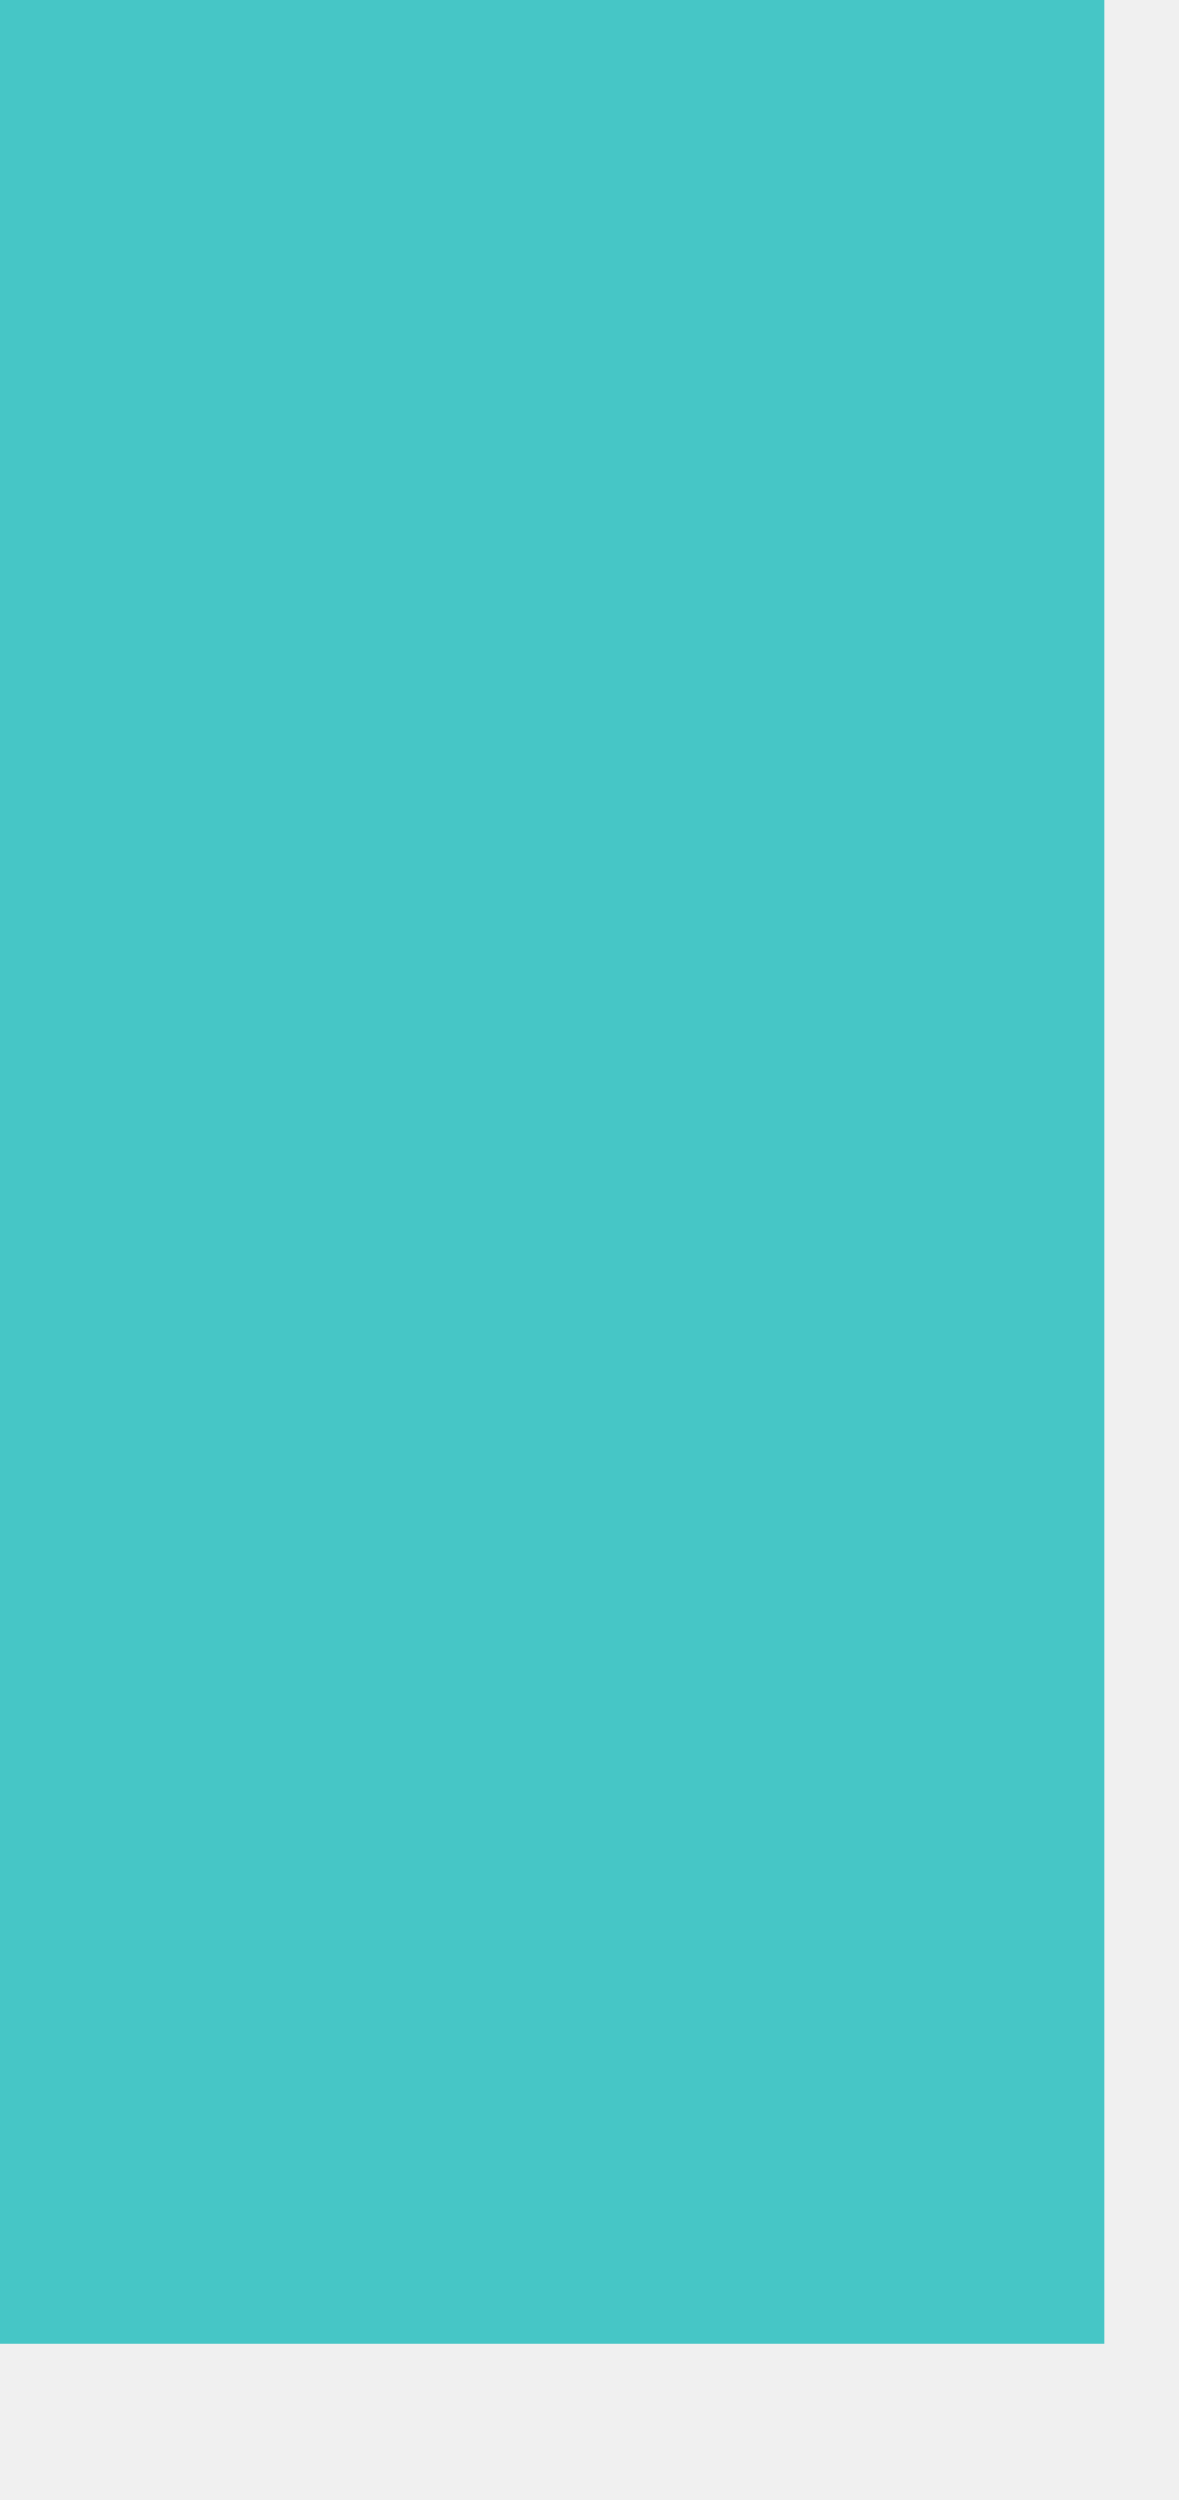
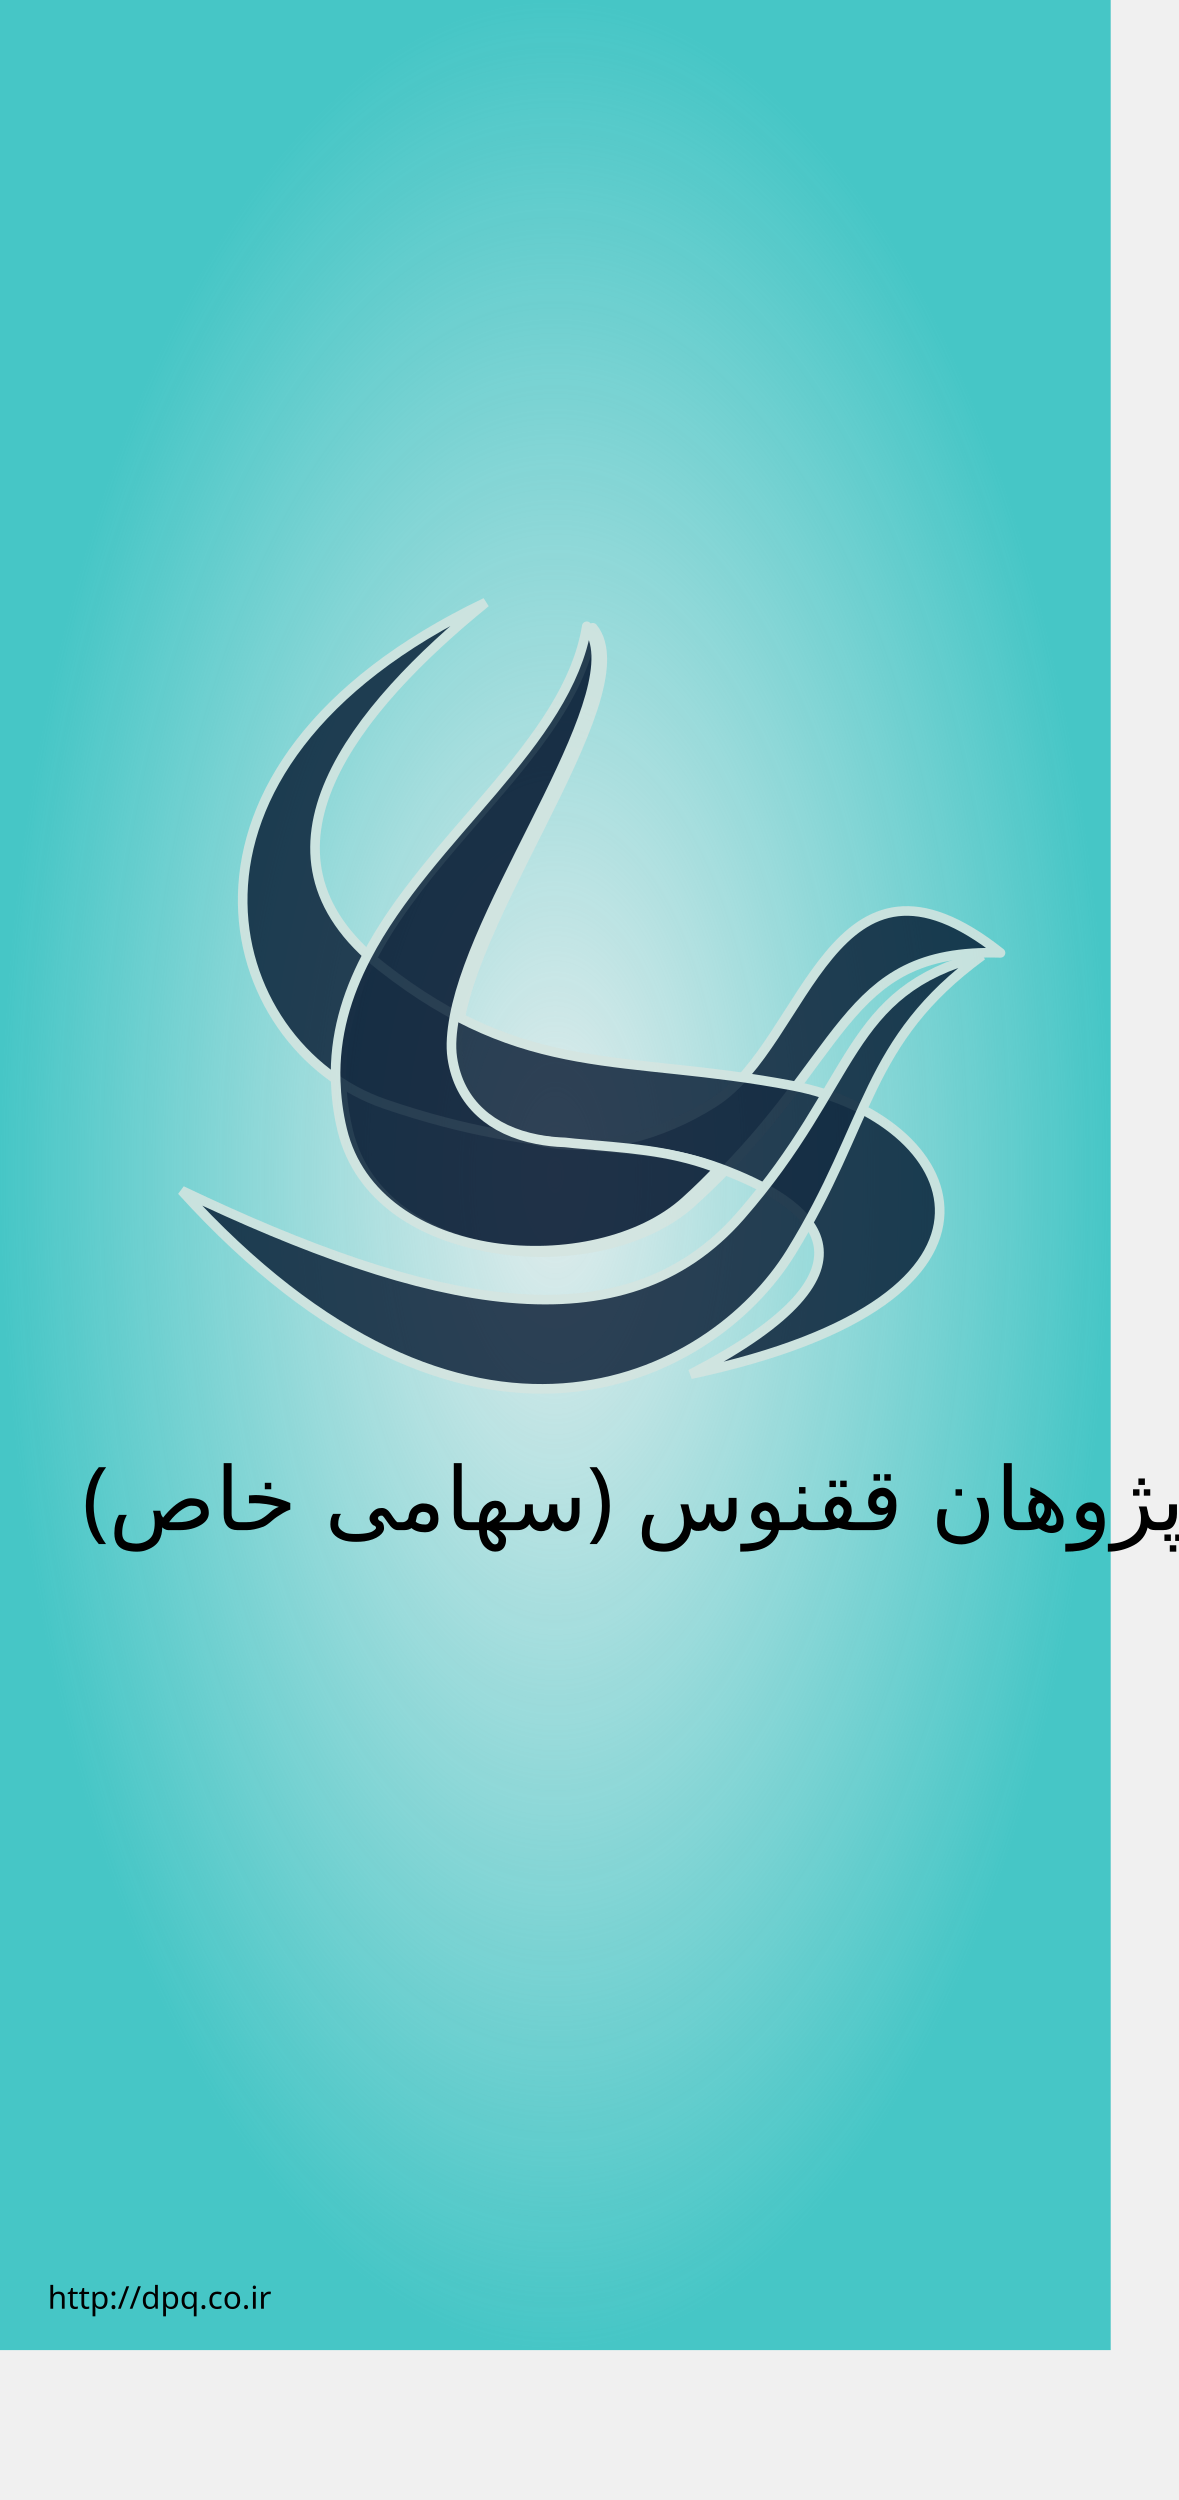
- <svg xmlns="http://www.w3.org/2000/svg" width="3.897in" height="8.27in" id="svg2" version="1.1">
-   <defs id="defs4" />
+ <svg xmlns="http://www.w3.org/2000/svg" xmlns:xlink="http://www.w3.org/1999/xlink" width="3.897in" height="8.27in" id="svg2" version="1.1">
+   <defs id="defs4">
+     <linearGradient id="linearGradient4051">
+       <stop style="stop-color:#46c6c6;stop-opacity:0.082;" offset="0" id="stop4053" />
+       <stop style="stop-color:#46c6c6;stop-opacity:1;" offset="1" id="stop4055" />
+     </linearGradient>
+     <radialGradient xlink:href="#linearGradient4051" id="radialGradient4057" cx="175.35" cy="372.15" fx="175.35" fy="372.15" r="175.35" gradientTransform="matrix(1.005761,0,0,2.128088,0,-418.8077)" gradientUnits="userSpaceOnUse" />
+   </defs>
  <g id="layer1">
-     <rect style="fill:#46c6c6;fill-opacity:1" id="rect3753" width="350.7" height="744.3" x="0" y="0" />
+     <rect style="fill:url(#radialGradient4057);fill-opacity:1" id="rect3753" width="352.72" height="746.32" x="0" y="0" />
+     <g id="layer3" style="opacity:0.864;display:none" transform="matrix(4.020128,0,0,4.020128,57.36343,189.5316)">
+       <g id="g3893">
+         <path id="path3811-4" d="M 127.109,8.838 C 144.429,30.229 79.98,107.981 85.188,143.441 c 4.422,30.106 45.163,34.373 79.802,13.385 29.349,-17.783 31.318,-68.169 89.272,-46.593 -51,0.541 -47.179,33.443 -96.343,77.908 C 129.984,213.405 61.216,208.846 50.843,165.917 34.288,97.401 118.717,60.788 127.109,8.838 z" style="fill:#ff0900;fill-opacity:1;stroke:#040000;stroke-width:3;stroke-linecap:butt;stroke-linejoin:round;stroke-miterlimit:4;stroke-opacity:1;stroke-dasharray:none;display:inline" />
+         <path id="path3015-5" d="M 99.779,0.786 C 59.318,33.702 21.941,78.73 67.279,114.358 c 45.338,35.628 75.343,27.067 128.214,37.143 52.872,10.076 80.069,66.13 -31.786,90 65.615,-34.047 37.193,-53.822 8.929,-64.286 -28.264,-10.464 -52.369,-2.239 -104.286,-20 C 16.435,139.453 -8.459,52.567 99.779,0.786 z" style="fill:#ffffff;fill-opacity:1;stroke:#040000;stroke-width:3;stroke-linecap:butt;stroke-linejoin:miter;stroke-miterlimit:4;stroke-opacity:1;stroke-dasharray:none;display:inline" />
+         <path id="path3813-5" d="m 252.525,113.026 c -42.83,11.119 -38.706,39.202 -75.357,81.158 -36.651,41.956 -96.994,29.01 -174.286,-7.857 88.926,98.119 165.021,59.695 190,19.286 24.979,-40.409 23.034,-65.869 59.643,-92.587 z" style="fill:#00ff00;fill-opacity:1;stroke:#040000;stroke-width:3;stroke-linecap:butt;stroke-linejoin:miter;stroke-miterlimit:4;stroke-opacity:1;stroke-dasharray:none;display:inline" />
+       </g>
+       <rect style="fill:none;stroke:none" id="rect3890" width="137.381" height="264.66" x="-211.122" y="150.954" rx="0.3" ry="0.3" />
+       <path style="fill:#ff0900;fill-opacity:1;stroke:#040000;stroke-width:3;stroke-linecap:butt;stroke-linejoin:round;stroke-miterlimit:4;stroke-opacity:1;stroke-dasharray:none;display:inline" d="M 127.31,9.833 C 121.617,45.071 81.006,73.276 60.591,109.145 c -6.642,11.67 -11.145,24.132 -11.594,37.938 -0.205,6.317 0.391,12.894 2.062,19.812 10.373,42.929 79.128,47.483 107.062,22.219 4.448,-4.022 8.34,-7.901 12,-11.719 -2.594,-0.86 -5.185,-1.712 -7.75,-2.312 -3.465,-0.811 -6.915,-1.417 -10.438,-1.906 -7.046,-0.978 -14.319,-1.514 -22.344,-2.25 -0.862,-0.079 -1.839,-0.196 -2.719,-0.281 -8.572,0.628 -16.535,-0.395 -23.156,-3.125 -9.765,-4.026 -16.64,-11.709 -18.312,-23.094 -0.688,-4.681 -0.111,-10.134 1.281,-16.062 C 95.837,89.385 142.343,28.4 127.31,9.833 z" id="path3937" />
+     </g>
+     <g style="opacity:0.864;display:none" id="g3864" transform="matrix(4.020128,0,0,4.020128,57.36343,189.5316)">
+       <path id="path3866" d="m 250.525,115.026 c -42.83,11.119 -38.706,39.202 -75.357,81.158 -36.651,41.956 -96.994,29.01 -174.286,-7.857 88.926,98.119 165.021,59.695 190,19.286 24.979,-40.409 23.034,-65.869 59.643,-92.587 z" style="fill:none;stroke:#040000;stroke-width:1;stroke-linecap:butt;stroke-linejoin:miter;stroke-miterlimit:4;stroke-opacity:1;stroke-dasharray:none;display:inline" />
+       <path id="path3868" d="M 101.698,0.888 C 61.237,33.803 23.86,78.831 69.198,114.459 c 45.338,35.628 75.343,27.067 128.214,37.143 52.872,10.076 80.069,66.13 -31.786,90 65.615,-34.047 37.193,-53.822 8.929,-64.286 -28.264,-10.464 -52.369,-2.239 -104.286,-20 C 18.353,139.555 -6.54,52.669 101.698,0.888 z" style="fill:none;stroke:#040000;stroke-width:1;stroke-linecap:butt;stroke-linejoin:miter;stroke-miterlimit:4;stroke-opacity:1;stroke-dasharray:none;display:inline" />
+       <path id="path3870" d="M 127.109,8.777 C 144.429,30.168 79.98,107.92 85.188,143.38 c 4.422,30.106 45.163,34.373 79.802,13.385 29.349,-17.783 31.318,-68.169 89.272,-46.593 -51,0.541 -47.179,33.443 -96.343,77.908 C 129.984,213.344 61.216,208.785 50.843,165.856 34.288,97.34 118.717,60.727 127.109,8.777 z" style="fill:none;stroke:#040000;stroke-width:1;stroke-linecap:butt;stroke-linejoin:round;stroke-miterlimit:4;stroke-opacity:1;stroke-dasharray:none;display:inline" />
+     </g>
+     <g id="g2997" style="opacity:0.864;display:none" transform="matrix(4.020128,0,0,4.020128,57.36343,189.5316)">
+       <path style="fill:#000000;fill-opacity:1;stroke:#040000;stroke-width:1;stroke-linecap:butt;stroke-linejoin:miter;stroke-miterlimit:4;stroke-opacity:1;stroke-dasharray:none;display:inline" d="m 127.125,2.781 c -6.322,39.136 -55.806,69.575 -72.75,111.5 2.505,2.771 5.409,5.513 8.812,8.188 7.7,6.051 14.966,10.784 21.969,14.594 C 80.363,101.462 144.395,24.11 127.125,2.781 z M 85.156,137.062 c 0.014,0.103 0.016,0.21 0.031,0.312 4.11,27.985 39.605,33.636 72.406,17.438 -26.389,-2.858 -47.855,-4.377 -72.438,-17.75 z m 72.438,17.75 c 7.421,0.804 15.21,1.679 23.594,3 26.431,-31.671 31.893,-53.219 73.062,-53.656 C 196.296,82.581 194.349,132.967 165,150.75 c -2.441,1.479 -4.92,2.835 -7.406,4.062 z m 23.594,3 c -6.312,7.563 -13.804,15.71 -23.281,24.281 -0.017,0.015 -0.046,0.016 -0.062,0.031 3.549,0.821 7.1,1.848 10.719,3.188 2.694,0.997 5.385,2.079 8,3.25 8.632,-10.085 14.933,-19.345 20.156,-27.75 -1.741,-0.448 -3.507,-0.875 -5.312,-1.219 -3.506,-0.668 -6.903,-1.259 -10.219,-1.781 z m 15.531,3 c 4.502,1.159 8.787,2.626 12.75,4.406 9.451,-21.311 16.807,-38.486 41.062,-56.188 -31.886,8.278 -37.776,25.974 -53.812,51.781 z m 12.75,4.406 c -4.444,10.022 -9.325,20.96 -16.688,33.312 12.567,11.507 11.283,28.003 -33.156,51.062 98.158,-20.947 89.232,-66.68 49.844,-84.375 z m -16.688,33.312 c -4.22,-3.864 -9.979,-7.175 -16.219,-9.969 -0.465,0.543 -0.928,1.077 -1.406,1.625 -36.651,41.956 -96.99,28.992 -174.281,-7.875 88.926,98.119 165.021,59.721 190,19.312 0.646,-1.045 1.295,-2.068 1.906,-3.094 z M 157.844,182.125 c -24.174,-5.59 -48.293,-1.325 -93.562,-16.812 -4.832,-1.653 -9.441,-3.89 -13.719,-6.656 0.09,0.398 0.185,0.788 0.281,1.188 10.366,42.903 79.033,47.495 107,22.281 z M 50.562,158.656 C 46.858,142.245 48.958,127.683 54.375,114.281 23.51,80.134 58.263,39.32 95.688,8.875 -2.478,55.837 8.873,131.698 50.562,158.656 z" id="path2999" />
+     </g>
+     <g id="g3940" style="opacity:0.864;display:inline;fill:#00132c;fill-opacity:0.909;stroke:#d4e4e0;stroke-opacity:1" transform="matrix(4.020128,0,0,4.020128,57.36343,189.5316)">
+       <g id="g3776" transform="matrix(0.2532736,0,0,0.2532736,0.3668418,0.7279875)" style="fill:#00132c;fill-opacity:0.909;stroke:#d4e4e0;stroke-opacity:1">
+         <path id="path3946" d="M 127.109,6.777 C 144.429,28.168 79.98,105.92 85.188,141.38 c 4.422,30.106 45.652,35.159 79.802,13.385 29.013,-18.5 36.715,-88.291 89.272,-46.593 -50.495,-1.479 -47.179,33.443 -96.343,77.908 C 129.984,211.344 61.216,206.785 50.843,163.856 34.288,95.34 118.717,58.727 127.109,6.777 z" style="fill:#00132c;fill-opacity:0.909;stroke:#d4e4e0;stroke-width:3;stroke-linecap:butt;stroke-linejoin:round;stroke-miterlimit:4;stroke-opacity:1;stroke-dasharray:none;display:inline" />
+         <path id="path3944" d="m 93.698,-1.112 c -40.461,32.915 -77.838,77.944 -32.5,113.571 45.338,35.628 75.343,27.067 128.214,37.143 52.872,10.076 80.069,66.13 -31.786,90 65.615,-34.047 37.193,-53.822 8.929,-64.286 -28.264,-10.464 -52.369,-2.239 -104.286,-20 C 10.353,137.555 -14.54,50.669 93.698,-1.112 z" style="fill:#00132c;fill-opacity:0.909;stroke:#d4e4e0;stroke-width:3;stroke-linecap:butt;stroke-linejoin:miter;stroke-miterlimit:4;stroke-opacity:1;stroke-dasharray:none;display:inline" />
+         <path id="path3942" d="m 248.525,109.026 c -42.83,11.119 -38.706,39.202 -75.357,81.158 -36.651,41.956 -96.994,29.01 -174.286,-7.857 88.926,98.119 165.021,59.695 190,19.286 24.979,-40.409 23.034,-65.869 59.643,-92.587 z" style="fill:#00132c;fill-opacity:0.909;stroke:#d4e4e0;stroke-width:3;stroke-linecap:butt;stroke-linejoin:miter;stroke-miterlimit:4;stroke-opacity:1;stroke-dasharray:none;display:inline" />
+         <path id="path4043" d="m 125.221,6.317 c -5.894,36.482 -49.166,65.441 -68.75,103.156 -6.152,11.847 -10.01,24.535 -9.562,38.625 0.156,4.928 0.754,9.995 2.031,15.281 10.373,42.929 79.159,47.515 107.094,22.25 3.79,-3.427 7.166,-6.782 10.375,-10.062 -0.59,-0.227 -1.159,-0.5 -1.75,-0.719 -3.533,-1.308 -7.003,-2.314 -10.469,-3.125 -3.465,-0.811 -6.915,-1.417 -10.438,-1.906 -7.046,-0.978 -14.351,-1.483 -22.375,-2.219 -0.933,-0.086 -1.983,-0.22 -2.938,-0.312 -3.04,-0.079 -5.933,-0.431 -8.719,-0.969 -13.958,-2.697 -24.336,-11.096 -26.438,-25.406 -0.56,-3.815 -0.176,-8.203 0.688,-12.875 C 91.135,89.289 140.677,25.407 125.221,6.317 z" style="fill:#00132c;fill-opacity:0.909;stroke:#d4e4e0;stroke-width:3;stroke-linecap:butt;stroke-linejoin:round;stroke-miterlimit:4;stroke-opacity:1;stroke-dasharray:none;display:inline" />
+       </g>
+     </g>
+     <text xml:space="preserve" style="font-size:40px;font-style:normal;font-weight:normal;line-height:125%;letter-spacing:0px;word-spacing:0px;fill:#000000;fill-opacity:1;stroke:none;font-family:Sans" x="26.141" y="485.919" id="text3259">
+       <tspan id="tspan3261" x="26.141" y="485.919" style="font-size:28px;font-style:normal;font-variant:normal;font-weight:normal;font-stretch:normal;font-family:B Nazanin;-inkscape-font-specification:B Nazanin">دانش‌پژوهان ققنوس (سهامی خاص)</tspan>
+     </text>
+     <flowRoot xml:space="preserve" id="flowRoot3263" style="fill:black;stroke:none;stroke-opacity:1;stroke-width:1px;stroke-linejoin:miter;stroke-linecap:butt;fill-opacity:1;font-family:Sans;font-style:normal;font-weight:normal;font-size:40px;line-height:125%;letter-spacing:0px;word-spacing:0px">
+       <flowRegion id="flowRegion3265">
+         <rect id="rect3267" width="59.599" height="52.528" x="-151.523" y="414.99" />
+       </flowRegion>
+       <flowPara id="flowPara3269" />
+     </flowRoot>
+     <text xml:space="preserve" style="font-size:40px;font-style:normal;font-weight:normal;line-height:125%;letter-spacing:0px;word-spacing:0px;fill:#000000;fill-opacity:1;stroke:none;font-family:Sans" x="15.152" y="733.188" id="text3271">
+       <tspan id="tspan3273" x="15.152" y="733.188" style="font-size:10px">http://dpq.co.ir</tspan>
+     </text>
  </g>
</svg>
